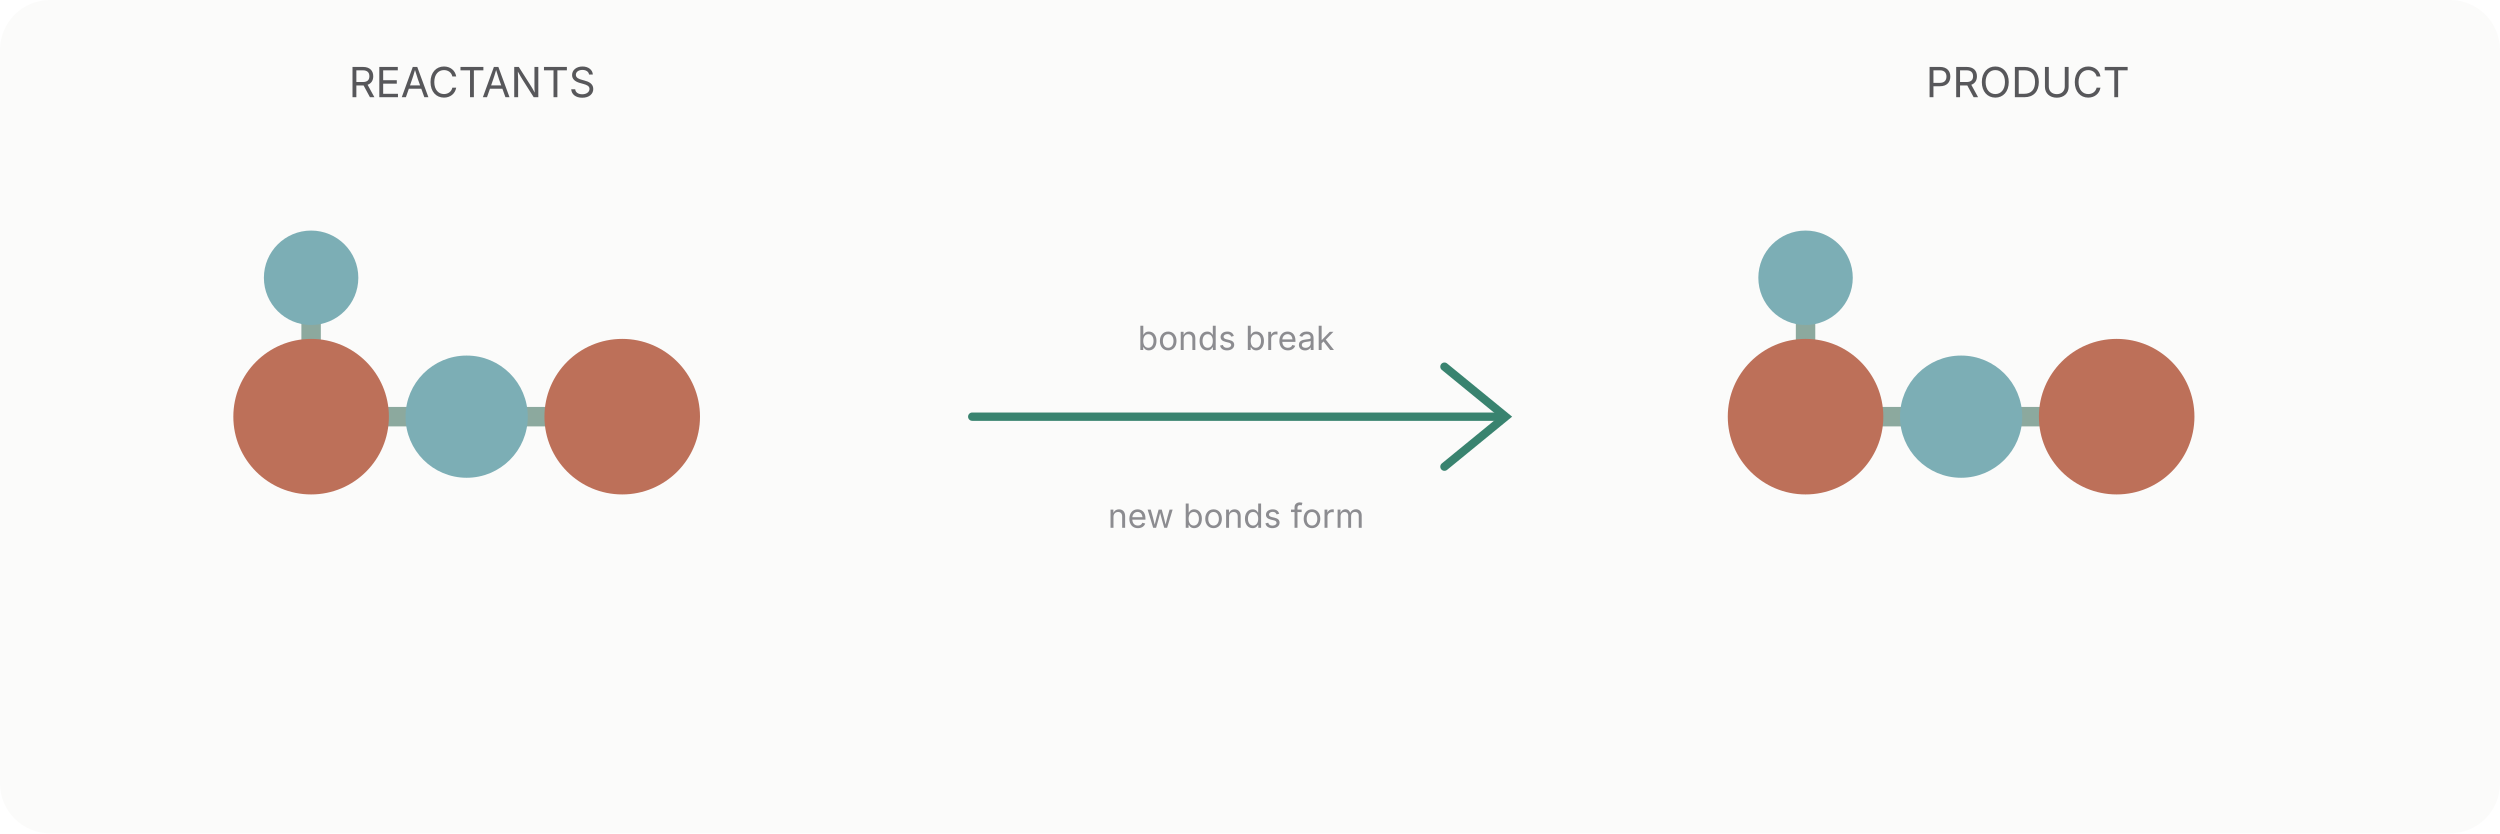
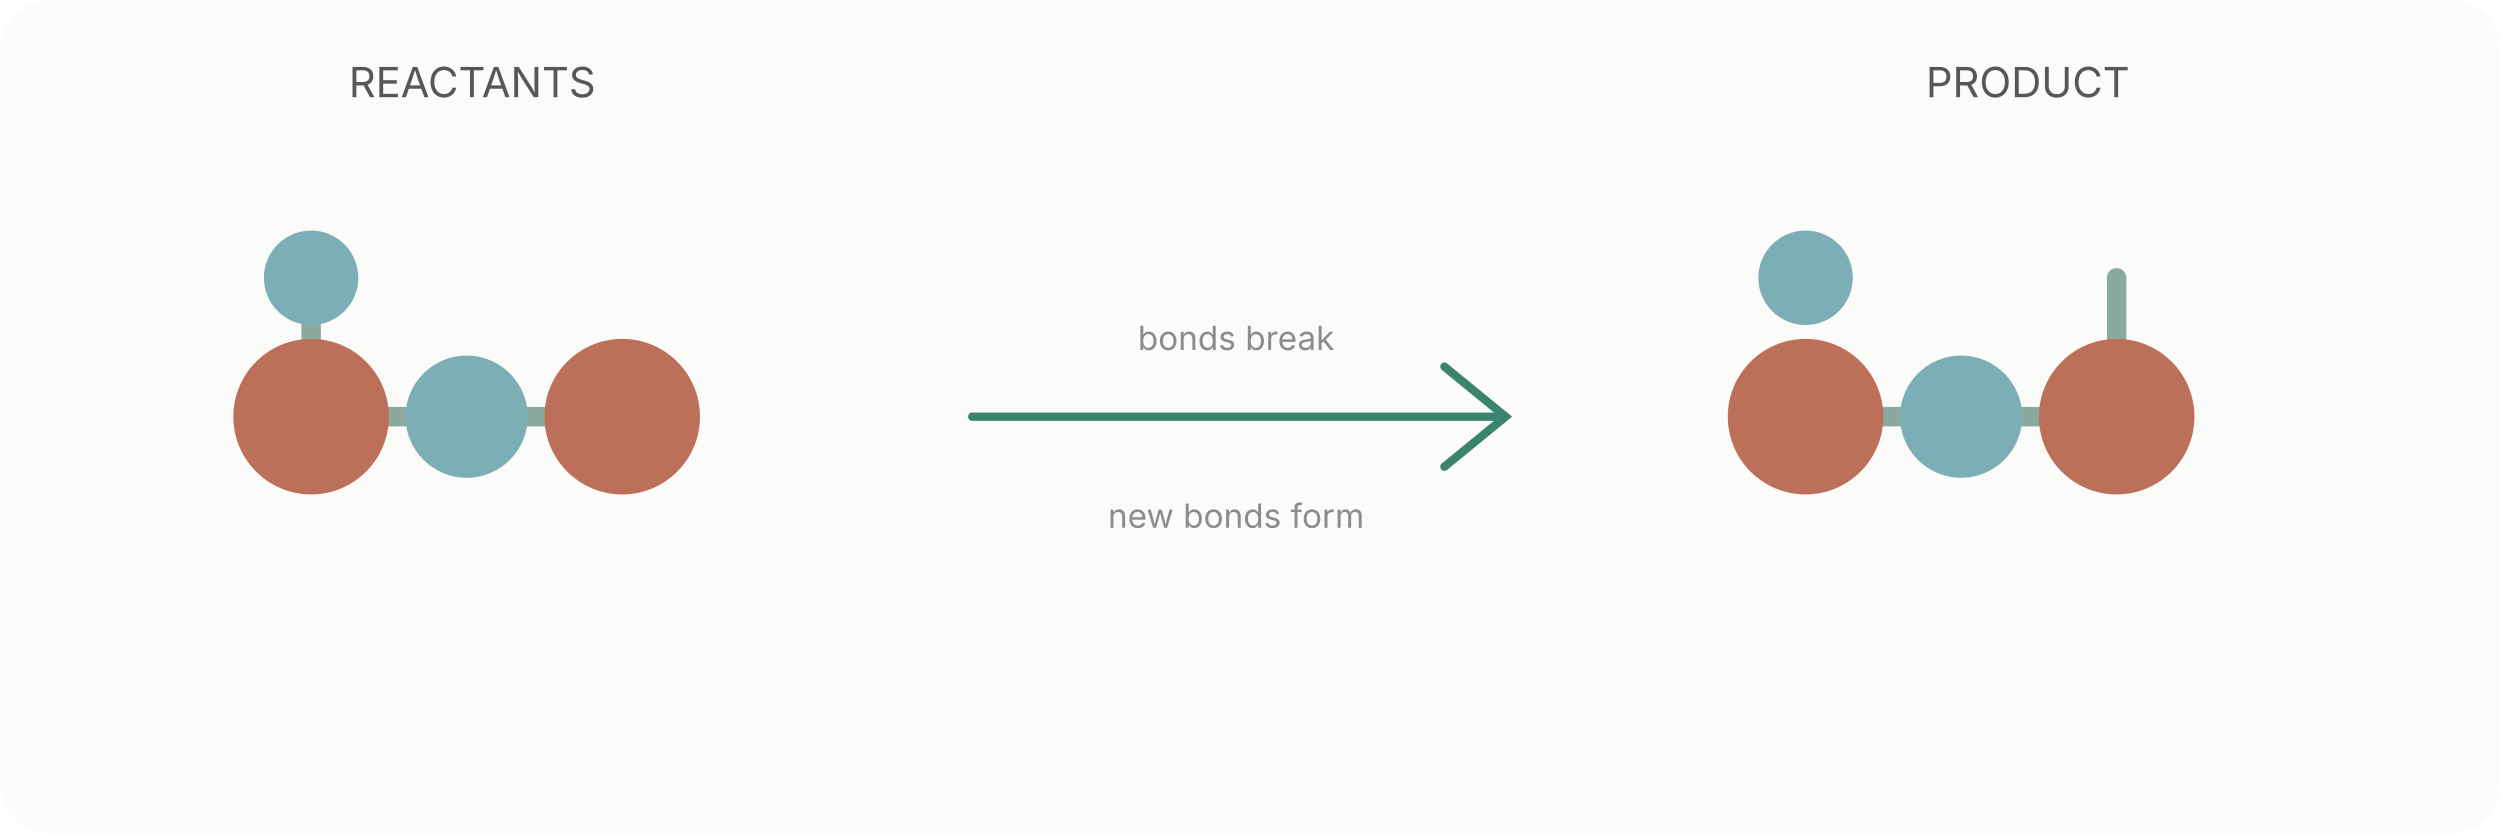
<svg xmlns="http://www.w3.org/2000/svg" viewBox="0 0 900 300" role="img" aria-label="Schematic rearrangement of atoms during a chemical reaction">
  <rect width="900" height="300" rx="18" fill="#fbfbfa" />
  <g font-family="Inter,Arial" font-size="15" fill="#57575a" text-anchor="middle">
    <text x="170" y="35">REACTANTS</text>
    <text x="730" y="35">PRODUCT</text>
  </g>
  <g stroke="#8ca99e" stroke-width="7" stroke-linecap="round">
    <path d="M112 150L168 150M168 150L224 150M112 150L112 100" />
-     <path d="M650 150L706 150M706 150L762 150M650 150L650 100" />
+     <path d="M650 150L706 150M706 150L762 150M762 150L762 100" />
  </g>
  <g>
    <circle cx="112" cy="150" r="28" fill="#bd7059" />
    <circle cx="168" cy="150" r="22" fill="#7caeb5" />
    <circle cx="224" cy="150" r="28" fill="#bd7059" />
    <circle cx="112" cy="100" r="17" fill="#7caeb5" />
    <circle cx="650" cy="150" r="28" fill="#bd7059" />
    <circle cx="706" cy="150" r="22" fill="#7caeb5" />
    <circle cx="762" cy="150" r="28" fill="#bd7059" />
    <circle cx="650" cy="100" r="17" fill="#7caeb5" />
  </g>
  <g stroke="#39836f" stroke-width="3" fill="none" stroke-linecap="round">
    <path d="M350 150H540" />
    <path d="M520 132L542 150L520 168" />
  </g>
  <g fill="#8c8c90" font-family="Inter,Arial" font-size="12" text-anchor="middle">
    <text x="445" y="126">bonds break</text>
    <text x="445" y="190">new bonds form</text>
  </g>
</svg>
